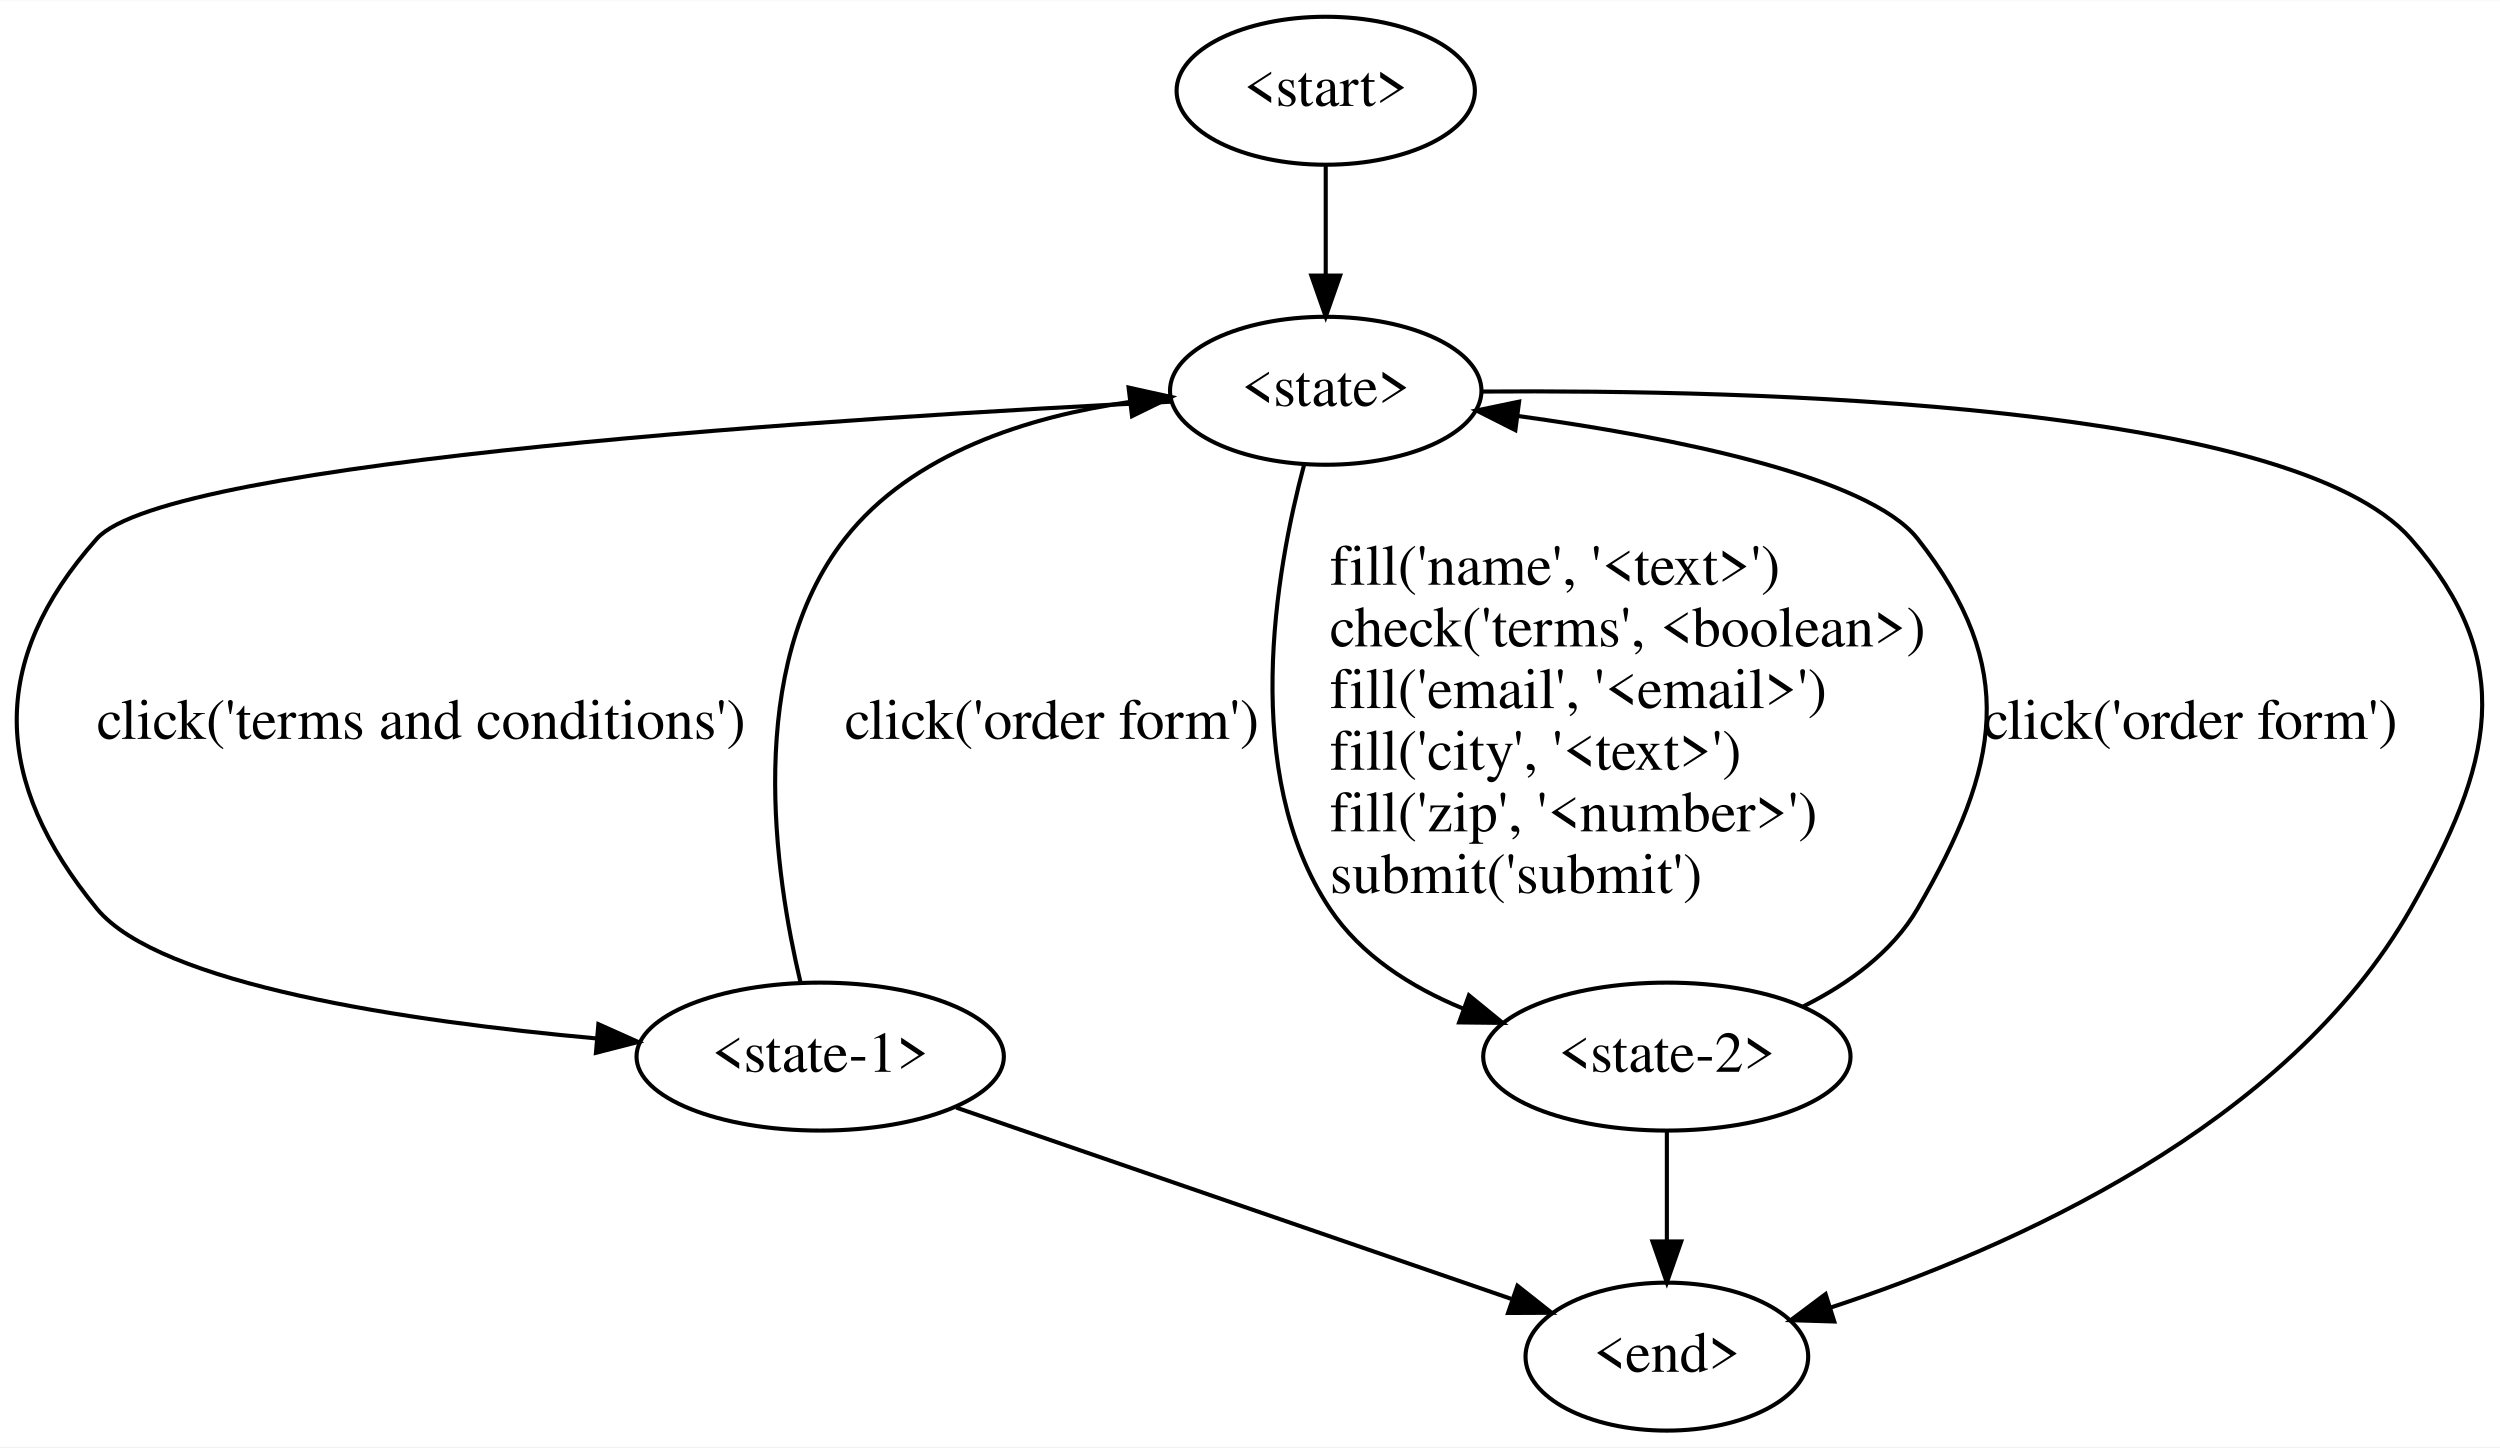
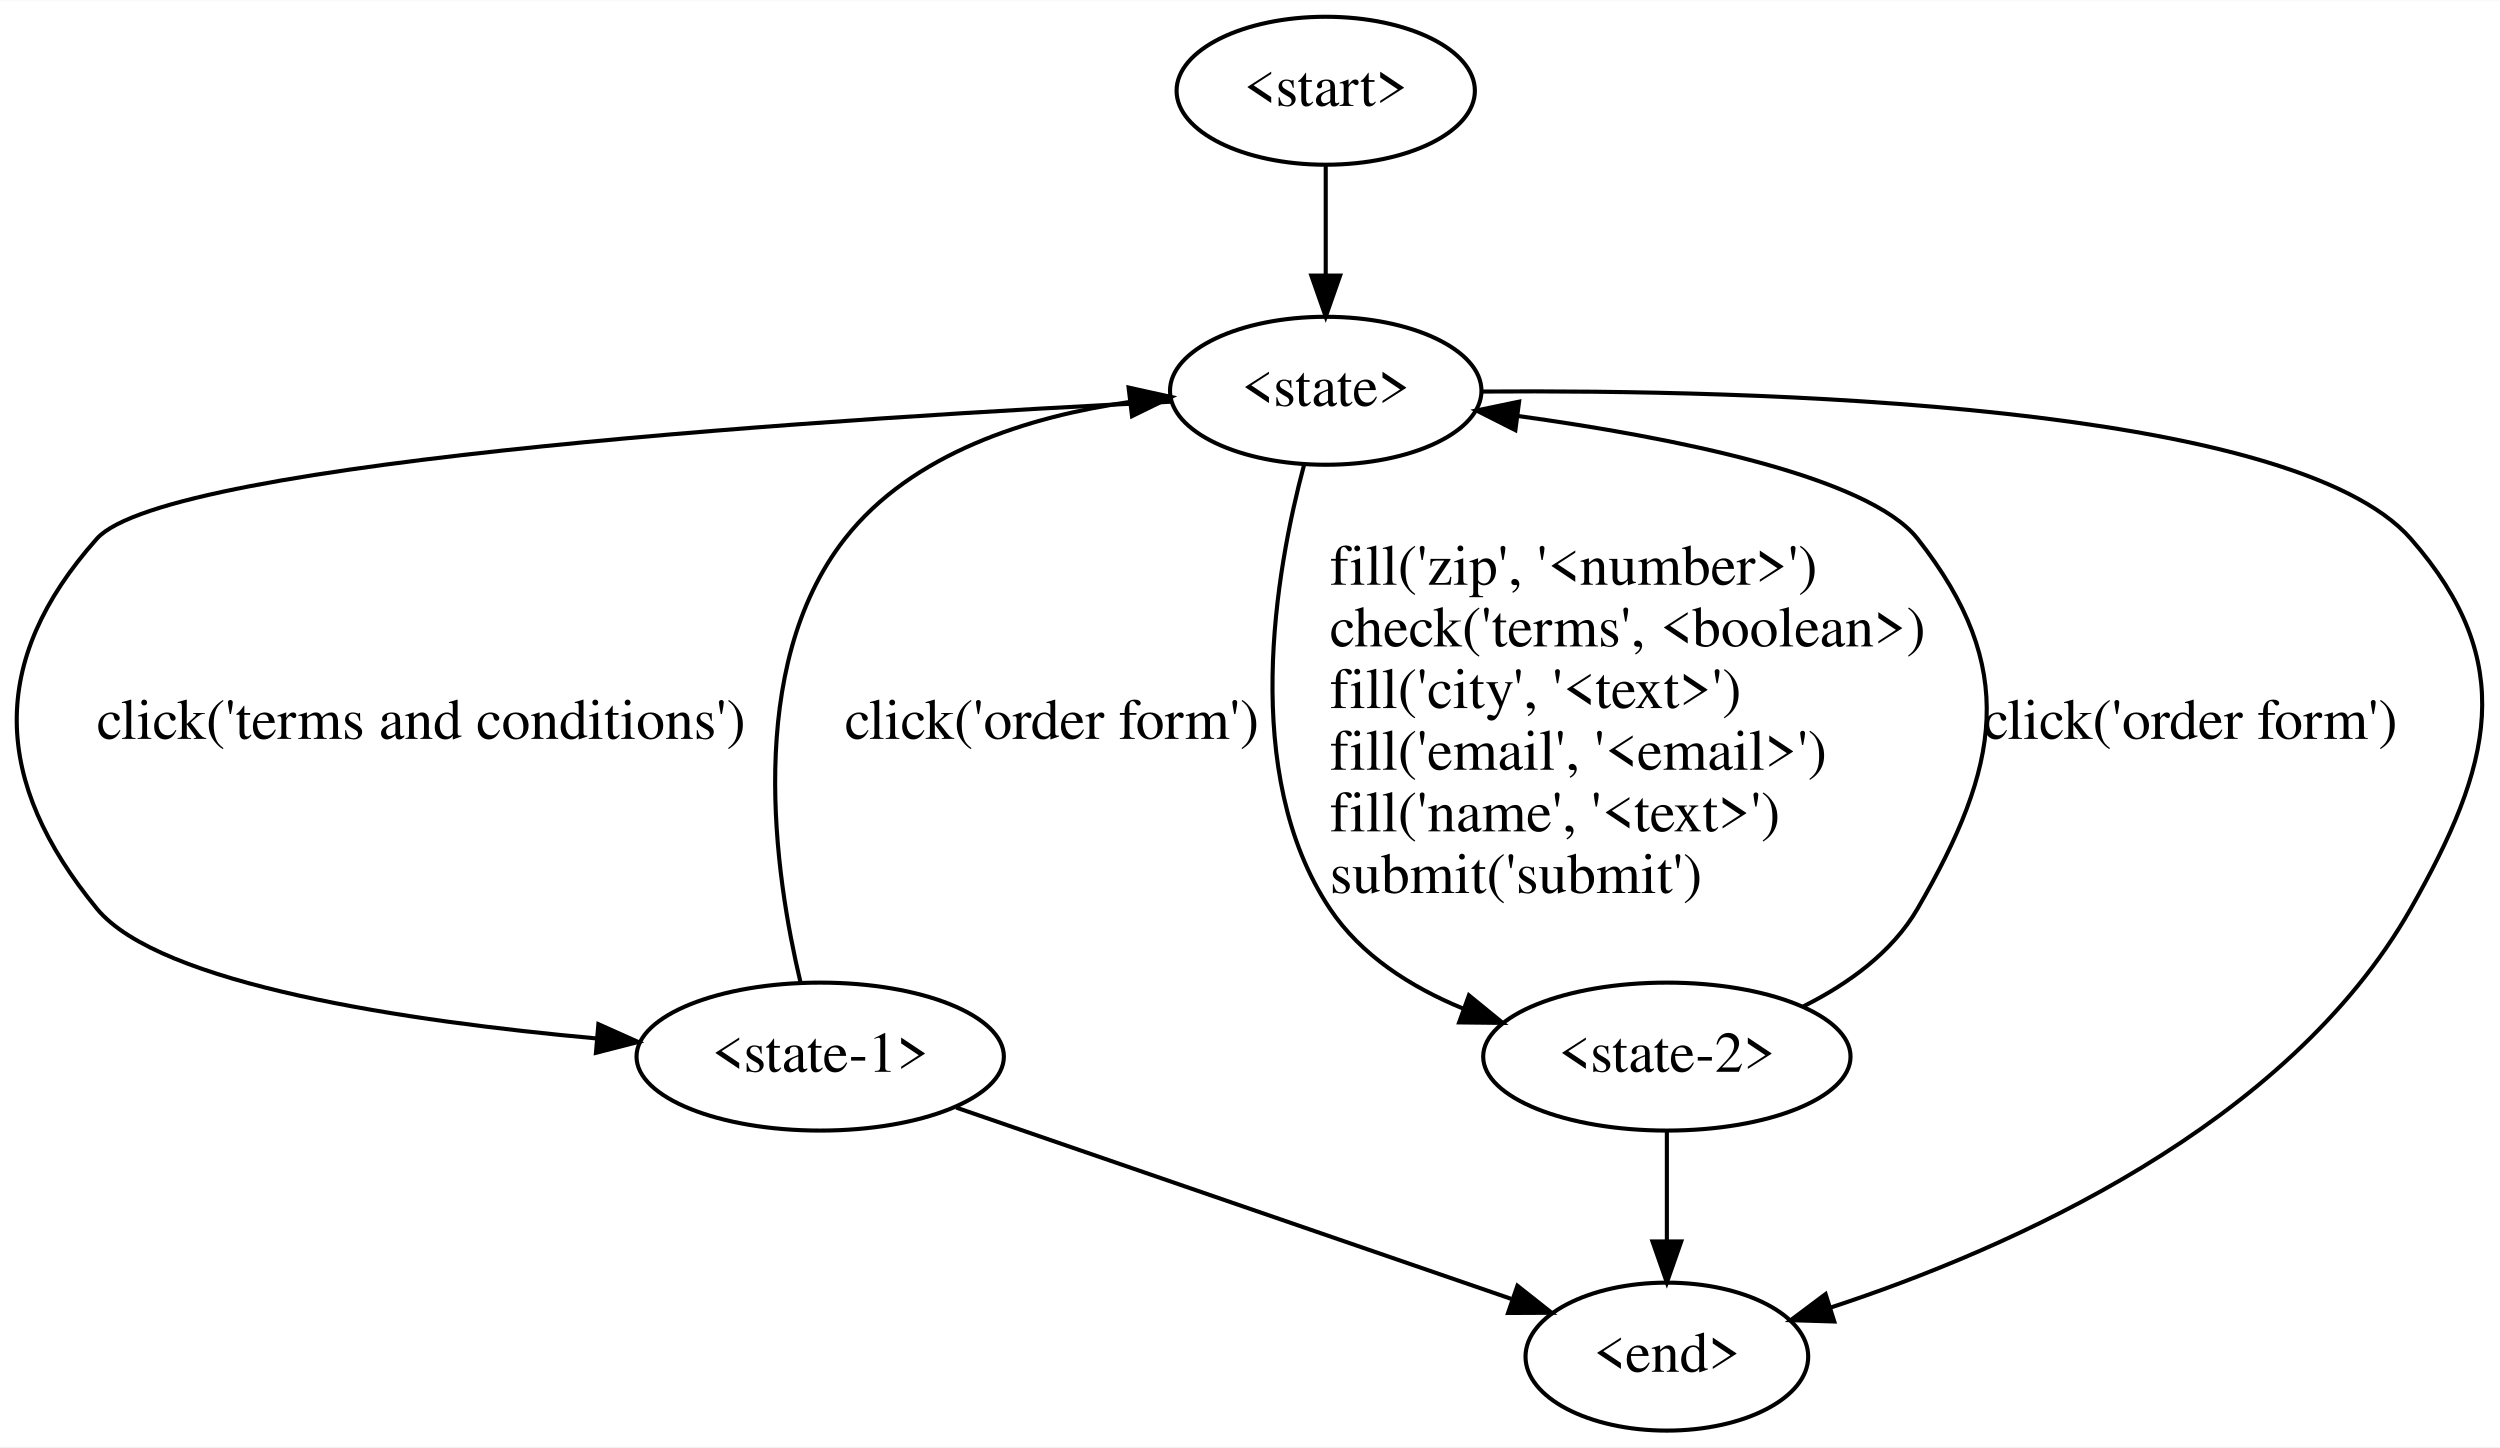
<svg xmlns="http://www.w3.org/2000/svg" width="608pt" height="352pt" viewBox="0.00 0.00 608.27 352.00">
  <g id="graph0" class="graph" transform="scale(1 1) rotate(0) translate(4 348)">
    <polygon fill="white" stroke="transparent" points="-4,4 -4,-348 604.27,-348 604.27,4 -4,4" />
    <g id="node1" class="node">
      <ellipse fill="none" stroke="black" cx="318.56" cy="-326" rx="36.29" ry="18" />
      <text text-anchor="middle" x="318.56" y="-322.3" font-family="Times,serif" font-size="14.00">&lt;start&gt;</text>
    </g>
    <g id="node2" class="node">
      <ellipse fill="none" stroke="black" cx="318.56" cy="-253" rx="37.89" ry="18" />
      <text text-anchor="middle" x="318.56" y="-249.3" font-family="Times,serif" font-size="14.00">&lt;state&gt;</text>
    </g>
    <g id="edge1" class="edge">
      <path fill="none" stroke="black" d="M318.56,-307.81C318.56,-299.79 318.56,-290.05 318.56,-281.07" />
      <polygon fill="black" stroke="black" points="322.06,-281.03 318.56,-271.03 315.06,-281.03 322.06,-281.03" />
    </g>
    <g id="node3" class="node">
      <ellipse fill="none" stroke="black" cx="195.56" cy="-91" rx="44.69" ry="18" />
      <text text-anchor="middle" x="195.56" y="-87.3" font-family="Times,serif" font-size="14.00">&lt;state-1&gt;</text>
    </g>
    <g id="edge2" class="edge">
      <path fill="none" stroke="black" d="M281.26,-250.36C204.94,-246.62 36.69,-236.25 19.56,-217 -7.03,-187.12 -5.81,-157.92 19.56,-127 34.77,-108.47 95.27,-99.57 141.13,-95.42" />
      <polygon fill="black" stroke="black" points="141.59,-98.89 151.26,-94.56 141,-91.92 141.59,-98.89" />
      <text text-anchor="start" x="19.56" y="-168.3" font-family="Times,serif" font-size="14.00">click('terms and conditions')</text>
    </g>
    <g id="node4" class="node">
      <ellipse fill="none" stroke="black" cx="401.56" cy="-91" rx="44.69" ry="18" />
      <text text-anchor="middle" x="401.56" y="-87.3" font-family="Times,serif" font-size="14.00">&lt;state-2&gt;</text>
    </g>
    <g id="edge3" class="edge">
      <path fill="none" stroke="black" d="M313.28,-234.94C306.4,-209.18 297.66,-159.87 319.56,-127 327.15,-115.61 339.29,-107.91 351.92,-102.71" />
      <polygon fill="black" stroke="black" points="353.4,-105.9 361.61,-99.2 351.02,-99.32 353.4,-105.9" />
-       <text text-anchor="start" x="319.56" y="-205.8" font-family="Times,serif" font-size="14.00">fill('name', '&lt;text&gt;')</text>
+       <text text-anchor="start" x="319.56" y="-205.8" font-family="Times,serif" font-size="14.00">fill('zip', '&lt;number&gt;')</text>
      <text text-anchor="start" x="319.56" y="-190.8" font-family="Times,serif" font-size="14.00">check('terms', &lt;boolean&gt;)</text>
-       <text text-anchor="start" x="319.56" y="-175.8" font-family="Times,serif" font-size="14.00">fill('email', '&lt;email&gt;')</text>
-       <text text-anchor="start" x="319.56" y="-160.8" font-family="Times,serif" font-size="14.00">fill('city', '&lt;text&gt;')</text>
-       <text text-anchor="start" x="319.56" y="-145.8" font-family="Times,serif" font-size="14.00">fill('zip', '&lt;number&gt;')</text>
+       <text text-anchor="start" x="319.56" y="-175.8" font-family="Times,serif" font-size="14.00">fill('city', '&lt;text&gt;')</text>
+       <text text-anchor="start" x="319.56" y="-160.8" font-family="Times,serif" font-size="14.00">fill('email', '&lt;email&gt;')</text>
+       <text text-anchor="start" x="319.56" y="-145.8" font-family="Times,serif" font-size="14.00">fill('name', '&lt;text&gt;')</text>
      <text text-anchor="start" x="319.56" y="-130.8" font-family="Times,serif" font-size="14.00">submit('submit')</text>
    </g>
    <g id="node5" class="node">
      <ellipse fill="none" stroke="black" cx="401.56" cy="-18" rx="34.39" ry="18" />
      <text text-anchor="middle" x="401.56" y="-14.3" font-family="Times,serif" font-size="14.00">&lt;end&gt;</text>
    </g>
    <g id="edge4" class="edge">
      <path fill="none" stroke="black" d="M356.39,-252.81C422.22,-253.31 553.62,-250.04 582.56,-217 608.92,-186.91 602.31,-161.78 582.56,-127 552.47,-74.01 484.94,-44.26 441.41,-29.94" />
      <polygon fill="black" stroke="black" points="442.29,-26.55 431.7,-26.87 440.18,-33.22 442.29,-26.55" />
    </g>
    <g id="edge5" class="edge">
      <path fill="none" stroke="black" d="M190.77,-109.06C184.52,-135.27 177.06,-185.69 201.56,-217 217.93,-237.91 246.28,-246.74 270.98,-250.3" />
      <polygon fill="black" stroke="black" points="270.6,-253.78 280.94,-251.49 271.43,-246.83 270.6,-253.78" />
      <text text-anchor="start" x="201.56" y="-168.3" font-family="Times,serif" font-size="14.00">click('order form')</text>
    </g>
    <g id="edge6" class="edge">
      <path fill="none" stroke="black" d="M228.66,-78.59C265.51,-65.89 324.98,-45.4 363.67,-32.06" />
      <polygon fill="black" stroke="black" points="365.2,-35.24 373.51,-28.67 362.92,-28.62 365.2,-35.24" />
    </g>
    <g id="edge7" class="edge">
      <path fill="none" stroke="black" d="M434.77,-103.22C445.58,-108.63 456.38,-116.33 462.56,-127 482.61,-161.61 487.28,-185.55 462.56,-217 450.57,-232.25 402.73,-241.68 365.44,-246.85" />
      <polygon fill="black" stroke="black" points="364.7,-243.42 355.24,-248.2 365.61,-250.36 364.7,-243.42" />
      <text text-anchor="start" x="478.56" y="-168.3" font-family="Times,serif" font-size="14.00">click('order form')</text>
    </g>
    <g id="edge8" class="edge">
      <path fill="none" stroke="black" d="M401.56,-72.81C401.56,-64.79 401.56,-55.05 401.56,-46.07" />
      <polygon fill="black" stroke="black" points="405.06,-46.03 401.56,-36.03 398.06,-46.03 405.06,-46.03" />
    </g>
  </g>
</svg>
